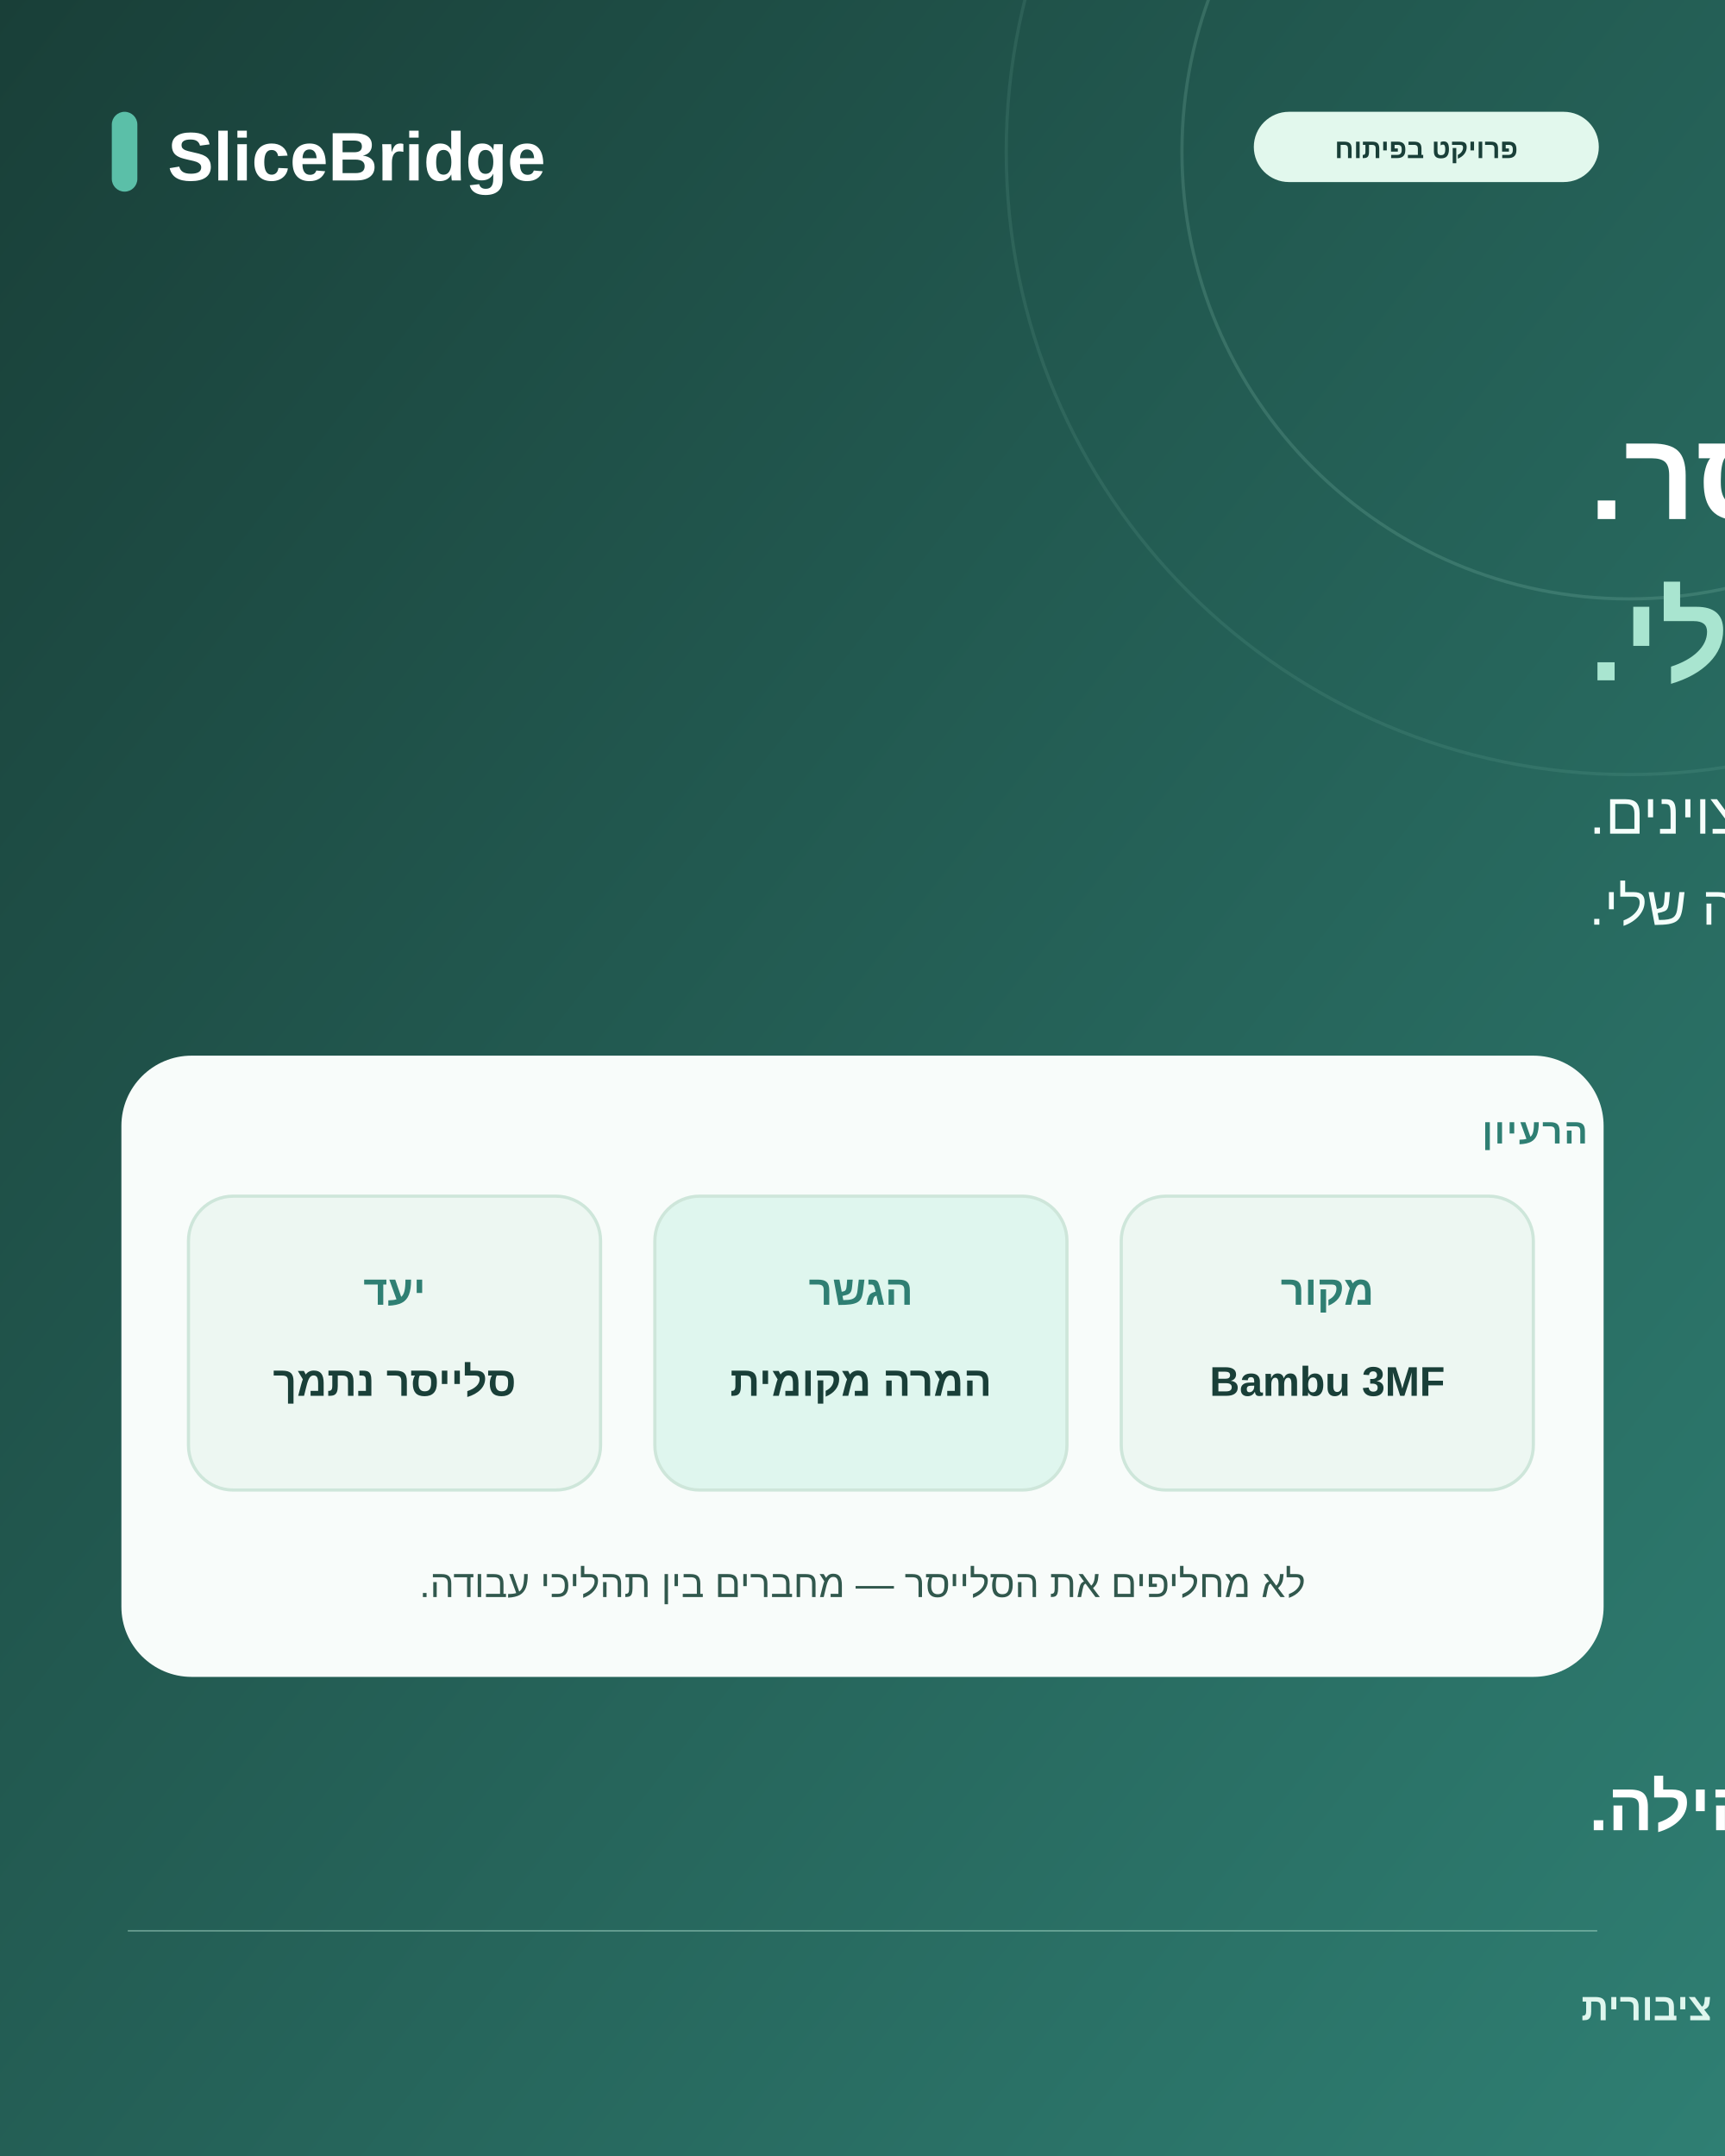
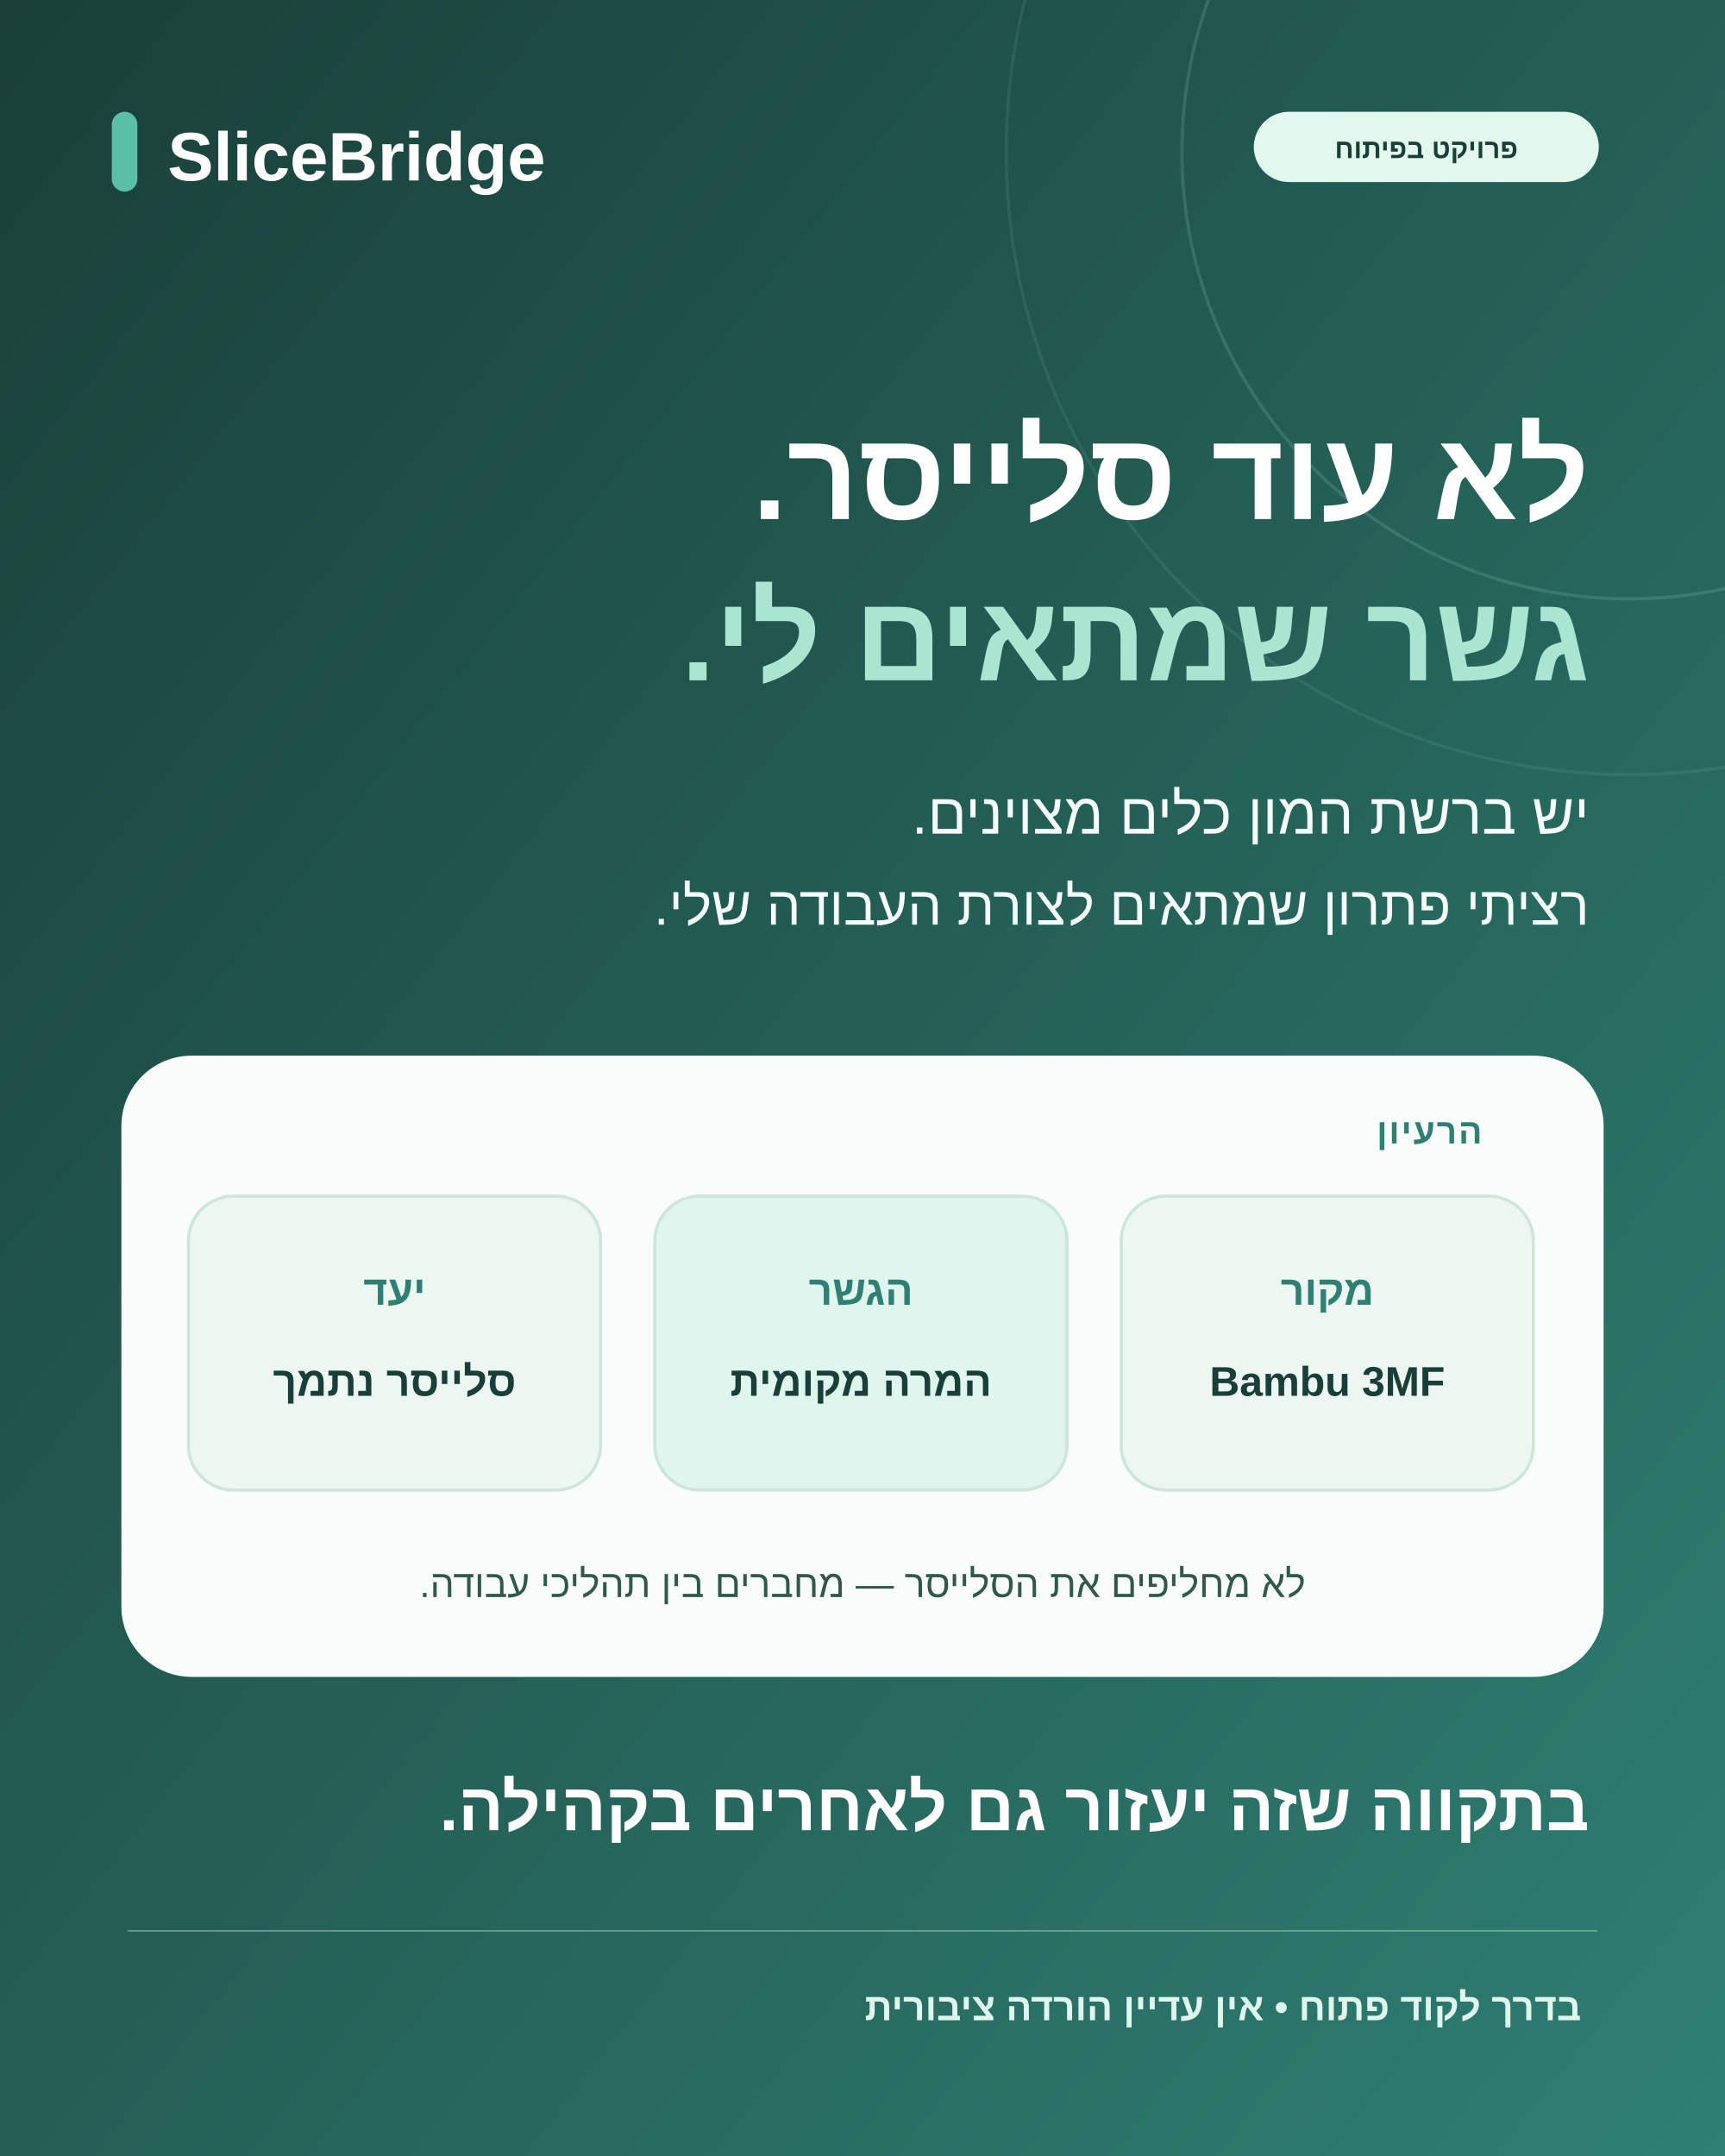
<svg xmlns="http://www.w3.org/2000/svg" width="1080" height="1350" viewBox="0 0 1080 1350" role="img" aria-labelledby="title desc">
  <defs>
    <linearGradient id="paper" x1="0" x2="1" y1="0" y2="1">
      <stop stop-color="#F8FCFA" />
      <stop offset="1" stop-color="#DFF6EE" />
    </linearGradient>
    <linearGradient id="dark" x1="0" x2="1" y1="0" y2="1">
      <stop stop-color="#193F38" />
      <stop offset="1" stop-color="#2F7F73" />
    </linearGradient>
  </defs>
  <rect width="1080" height="1350" fill="url(#dark)" />
  <circle cx="1020" cy="95" r="280" fill="none" stroke="#A9E5D0" stroke-opacity=".16" stroke-width="2" />
  <circle cx="1020" cy="95" r="390" fill="none" stroke="#A9E5D0" stroke-opacity=".1" stroke-width="2" />
  <rect x="70" y="70" width="16" height="50" rx="8" fill="#5BBFA8" />
  <text x="105" y="113" font-family="Arial, 'Noto Sans Hebrew', 'Segoe UI', sans-serif" font-size="43" font-weight="800" fill="#FFFFFF" text-anchor="start" direction="ltr">SliceBridge</text>
  <rect x="785" y="70" width="216" height="44" rx="22" fill="#E2F8ED" />
  <text x="893" y="99" font-family="Arial, 'Noto Sans Hebrew', 'Segoe UI', sans-serif" font-size="17" font-weight="700" fill="#193F38" text-anchor="middle" direction="ltr">פרויקט בפיתוח</text>
-   <text x="995" y="325" font-family="Arial, 'Noto Sans Hebrew', 'Segoe UI', sans-serif" font-size="78" font-weight="800" fill="#FFFFFF" text-anchor="end" direction="rtl">לא עוד סלייסר.</text>
-   <text x="995" y="426" font-family="Arial, 'Noto Sans Hebrew', 'Segoe UI', sans-serif" font-size="76" font-weight="800" fill="#A9E5D0" text-anchor="end" direction="rtl">גשר שמתאים לי.</text>
-   <text x="995" y="522" font-family="Arial, 'Noto Sans Hebrew', 'Segoe UI', sans-serif" font-size="36" font-weight="500" fill="#F5FFFB" text-anchor="end" direction="rtl">יש ברשת המון כלים מצוינים.</text>
-   <text x="995" y="579" font-family="Arial, 'Noto Sans Hebrew', 'Segoe UI', sans-serif" font-size="34" font-weight="500" fill="#F5FFFB" text-anchor="end" direction="rtl">רציתי פתרון שמתאים לצורת העבודה שלי.</text>
+   <text x="995" y="325" font-family="Arial, 'Noto Sans Hebrew', 'Segoe UI', sans-serif" font-size="78" font-weight="800" fill="#FFFFFF" text-anchor="start" direction="rtl">לא עוד סלייסר.</text>
+   <text x="995" y="426" font-family="Arial, 'Noto Sans Hebrew', 'Segoe UI', sans-serif" font-size="76" font-weight="800" fill="#A9E5D0" text-anchor="start" direction="rtl">גשר שמתאים לי.</text>
+   <text x="995" y="522" font-family="Arial, 'Noto Sans Hebrew', 'Segoe UI', sans-serif" font-size="36" font-weight="500" fill="#F5FFFB" text-anchor="start" direction="rtl">יש ברשת המון כלים מצוינים.</text>
+   <text x="995" y="579" font-family="Arial, 'Noto Sans Hebrew', 'Segoe UI', sans-serif" font-size="34" font-weight="500" fill="#F5FFFB" text-anchor="start" direction="rtl">רציתי פתרון שמתאים לצורת העבודה שלי.</text>
  <rect x="76" y="661" width="928" height="389" rx="44" fill="#F8FCFA" />
-   <text x="928" y="716" font-family="Arial, 'Noto Sans Hebrew', 'Segoe UI', sans-serif" font-size="22" font-weight="800" fill="#2F7F73" text-anchor="end" direction="rtl" letter-spacing="1">הרעיון</text>
+   <text x="928" y="716" font-family="Arial, 'Noto Sans Hebrew', 'Segoe UI', sans-serif" font-size="22" font-weight="800" fill="#2F7F73" text-anchor="start" direction="rtl" letter-spacing="1">הרעיון</text>
  <rect x="118" y="749" width="258" height="184" rx="28" fill="#EDF7F2" stroke="#CEE6DA" stroke-width="2" />
  <text x="247" y="817" font-family="Arial, 'Noto Sans Hebrew', 'Segoe UI', sans-serif" font-size="26" font-weight="800" fill="#2F7F73" text-anchor="middle" direction="rtl">יעד</text>
  <text x="247" y="874" font-family="Arial, 'Noto Sans Hebrew', 'Segoe UI', sans-serif" font-size="26" font-weight="700" fill="#193F38" text-anchor="middle" direction="rtl">סלייסר נתמך</text>
  <rect x="410" y="749" width="258" height="184" rx="28" fill="#DFF6EE" stroke="#CEE6DA" stroke-width="2" />
  <text x="539" y="817" font-family="Arial, 'Noto Sans Hebrew', 'Segoe UI', sans-serif" font-size="26" font-weight="800" fill="#2F7F73" text-anchor="middle" direction="rtl">הגשר</text>
  <text x="539" y="874" font-family="Arial, 'Noto Sans Hebrew', 'Segoe UI', sans-serif" font-size="26" font-weight="700" fill="#193F38" text-anchor="middle" direction="rtl">המרה מקומית</text>
  <rect x="702" y="749" width="258" height="184" rx="28" fill="#EDF7F2" stroke="#CEE6DA" stroke-width="2" />
  <text x="831" y="817" font-family="Arial, 'Noto Sans Hebrew', 'Segoe UI', sans-serif" font-size="26" font-weight="800" fill="#2F7F73" text-anchor="middle" direction="rtl">מקור</text>
  <text x="831" y="874" font-family="Arial, 'Noto Sans Hebrew', 'Segoe UI', sans-serif" font-size="26" font-weight="700" fill="#193F38" text-anchor="middle" direction="rtl">Bambu 3MF</text>
  <text x="540" y="1000" font-family="Arial, 'Noto Sans Hebrew', 'Segoe UI', sans-serif" font-size="24" font-weight="500" fill="#31584D" text-anchor="middle" direction="rtl">לא מחליפים את הסלייסר — מחברים בין תהליכי עבודה.</text>
-   <text x="995" y="1146" font-family="Arial, 'Noto Sans Hebrew', 'Segoe UI', sans-serif" font-size="42" font-weight="700" fill="#FFFFFF" text-anchor="end" direction="rtl">בתקווה שזה יעזור גם לאחרים בקהילה.</text>
+   <text x="995" y="1146" font-family="Arial, 'Noto Sans Hebrew', 'Segoe UI', sans-serif" font-size="42" font-weight="700" fill="#FFFFFF" text-anchor="start" direction="rtl">בתקווה שזה יעזור גם לאחרים בקהילה.</text>
  <line x1="80" x2="1000" y1="1209" y2="1209" stroke="#B7E4D4" stroke-opacity=".45" />
-   <text x="990" y="1265" font-family="Arial, 'Noto Sans Hebrew', 'Segoe UI', sans-serif" font-size="24" font-weight="700" fill="#DFF6EE" text-anchor="end" direction="rtl">בדרך לקוד פתוח  •  אין עדיין הורדה ציבורית</text>
+   <text x="990" y="1265" font-family="Arial, 'Noto Sans Hebrew', 'Segoe UI', sans-serif" font-size="24" font-weight="700" fill="#DFF6EE" text-anchor="start" direction="rtl">בדרך לקוד פתוח  •  אין עדיין הורדה ציבורית</text>
</svg>
